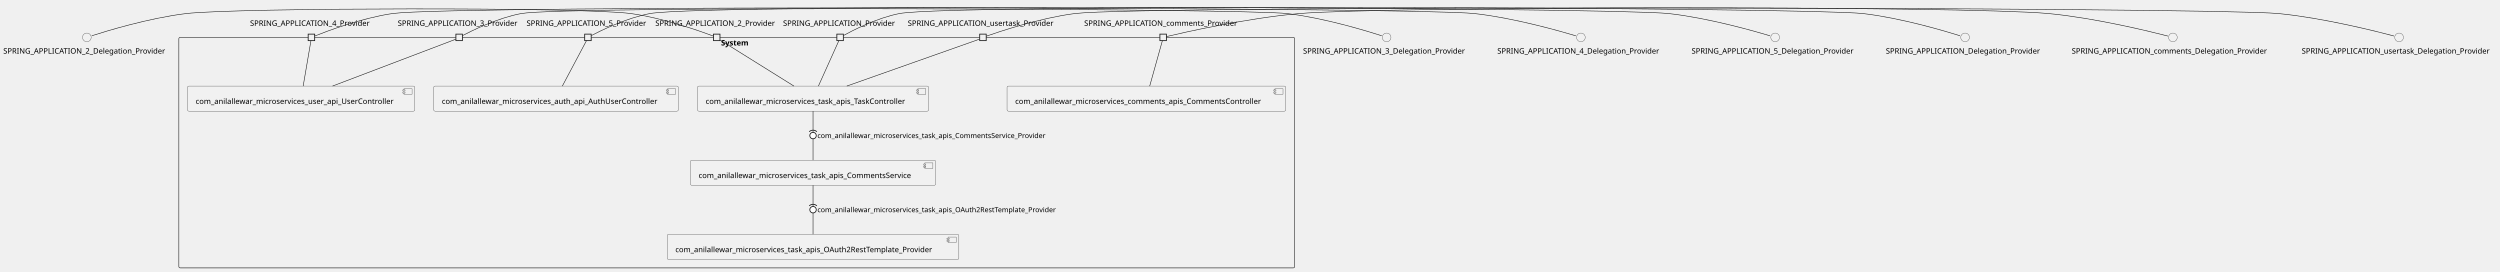
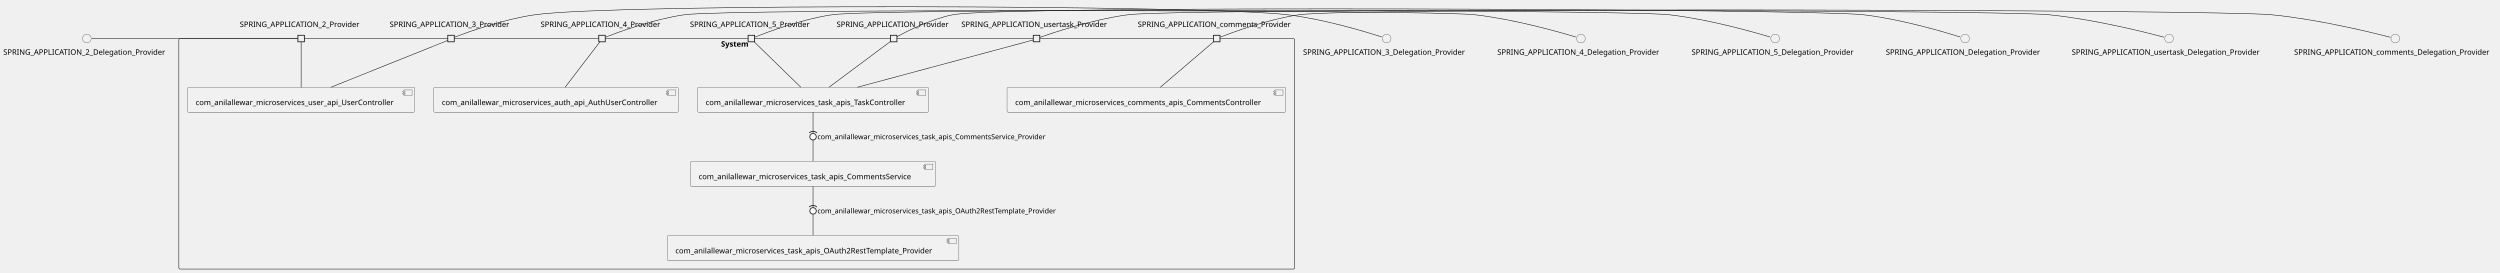
- <svg xmlns="http://www.w3.org/2000/svg" xmlns:xlink="http://www.w3.org/1999/xlink" contentStyleType="text/css" height="501px" preserveAspectRatio="none" style="width:4620px;height:501px;background:#FFFFFF;" version="1.1" viewBox="0 0 4620 501" width="4620px" zoomAndPan="magnify">
+ <svg xmlns="http://www.w3.org/2000/svg" xmlns:xlink="http://www.w3.org/1999/xlink" contentStyleType="text/css" height="503px" preserveAspectRatio="none" style="width:4620px;height:503px;background:#FFFFFF;" version="1.1" viewBox="0 0 4620 503" width="4620px" zoomAndPan="magnify">
  <defs />
  <g>
    <g id="cluster_System">
-       <rect fill="none" height="426" rx="2.5" ry="2.5" style="stroke:#181818;stroke-width:1.0;" width="2062" x="330.5" y="69.08" />
-       <text fill="#000000" font-family="sans-serif" font-size="14" font-weight="bold" lengthAdjust="spacing" textLength="58" x="1332.5" y="84.075">System</text>
+       <rect fill="none" height="426" rx="2.5" ry="2.5" style="stroke:#181818;stroke-width:1.0;" width="2062" x="330.5" y="71.23" />
+       <text fill="#000000" font-family="sans-serif" font-size="14" font-weight="bold" lengthAdjust="spacing" textLength="58" x="1332.5" y="86.225">System</text>
    </g>
    <g id="elem_com_anilallewar_microservices_auth_api_AuthUserController">
-       <a href="anilallewar-microservices-basics-spring-boot.repository#_-8WXOonTEe-u_odSW4TETg" target="_top" title="anilallewar-microservices-basics-spring-boot.repository#_-8WXOonTEe-u_odSW4TETg" xlink:actuate="onRequest" xlink:href="anilallewar-microservices-basics-spring-boot.repository#_-8WXOonTEe-u_odSW4TETg" xlink:show="new" xlink:title="anilallewar-microservices-basics-spring-boot.repository#_-8WXOonTEe-u_odSW4TETg" xlink:type="simple">
-         <rect fill="#F1F1F1" height="46.297" rx="2.5" ry="2.5" style="stroke:#181818;stroke-width:0.5;" width="452" x="801.5" y="159.08" />
-         <rect fill="#F1F1F1" height="10" style="stroke:#181818;stroke-width:0.5;" width="15" x="1233.5" y="164.08" />
-         <rect fill="#F1F1F1" height="2" style="stroke:#181818;stroke-width:0.5;" width="4" x="1231.5" y="166.08" />
-         <rect fill="#F1F1F1" height="2" style="stroke:#181818;stroke-width:0.5;" width="4" x="1231.5" y="170.08" />
-         <text fill="#000000" font-family="sans-serif" font-size="14" lengthAdjust="spacing" textLength="412" x="816.5" y="192.075">com_anilallewar_microservices_auth_api_AuthUserController</text>
+       <a href="anilallewar-microservices-basics-spring-boot.repository#_F_B9eIqdEe-13vyIxekJ4Q" target="_top" title="anilallewar-microservices-basics-spring-boot.repository#_F_B9eIqdEe-13vyIxekJ4Q" xlink:actuate="onRequest" xlink:href="anilallewar-microservices-basics-spring-boot.repository#_F_B9eIqdEe-13vyIxekJ4Q" xlink:show="new" xlink:title="anilallewar-microservices-basics-spring-boot.repository#_F_B9eIqdEe-13vyIxekJ4Q" xlink:type="simple">
+         <rect fill="#F1F1F1" height="46.297" rx="2.5" ry="2.5" style="stroke:#181818;stroke-width:0.5;" width="452" x="801.5" y="161.23" />
+         <rect fill="#F1F1F1" height="10" style="stroke:#181818;stroke-width:0.5;" width="15" x="1233.5" y="166.23" />
+         <rect fill="#F1F1F1" height="2" style="stroke:#181818;stroke-width:0.5;" width="4" x="1231.5" y="168.23" />
+         <rect fill="#F1F1F1" height="2" style="stroke:#181818;stroke-width:0.5;" width="4" x="1231.5" y="172.23" />
+         <text fill="#000000" font-family="sans-serif" font-size="14" lengthAdjust="spacing" textLength="412" x="816.5" y="194.225">com_anilallewar_microservices_auth_api_AuthUserController</text>
      </a>
    </g>
    <g id="elem_com_anilallewar_microservices_comments_apis_CommentsController">
-       <a href="anilallewar-microservices-basics-spring-boot.repository#_-8WXOonTEe-u_odSW4TETg" target="_top" title="anilallewar-microservices-basics-spring-boot.repository#_-8WXOonTEe-u_odSW4TETg" xlink:actuate="onRequest" xlink:href="anilallewar-microservices-basics-spring-boot.repository#_-8WXOonTEe-u_odSW4TETg" xlink:show="new" xlink:title="anilallewar-microservices-basics-spring-boot.repository#_-8WXOonTEe-u_odSW4TETg" xlink:type="simple">
-         <rect fill="#F1F1F1" height="46.297" rx="2.5" ry="2.5" style="stroke:#181818;stroke-width:0.5;" width="515" x="1861" y="159.08" />
-         <rect fill="#F1F1F1" height="10" style="stroke:#181818;stroke-width:0.5;" width="15" x="2356" y="164.08" />
-         <rect fill="#F1F1F1" height="2" style="stroke:#181818;stroke-width:0.5;" width="4" x="2354" y="166.08" />
-         <rect fill="#F1F1F1" height="2" style="stroke:#181818;stroke-width:0.5;" width="4" x="2354" y="170.08" />
-         <text fill="#000000" font-family="sans-serif" font-size="14" lengthAdjust="spacing" textLength="475" x="1876" y="192.075">com_anilallewar_microservices_comments_apis_CommentsController</text>
+       <a href="anilallewar-microservices-basics-spring-boot.repository#_F_B9eIqdEe-13vyIxekJ4Q" target="_top" title="anilallewar-microservices-basics-spring-boot.repository#_F_B9eIqdEe-13vyIxekJ4Q" xlink:actuate="onRequest" xlink:href="anilallewar-microservices-basics-spring-boot.repository#_F_B9eIqdEe-13vyIxekJ4Q" xlink:show="new" xlink:title="anilallewar-microservices-basics-spring-boot.repository#_F_B9eIqdEe-13vyIxekJ4Q" xlink:type="simple">
+         <rect fill="#F1F1F1" height="46.297" rx="2.5" ry="2.5" style="stroke:#181818;stroke-width:0.5;" width="515" x="1861" y="161.23" />
+         <rect fill="#F1F1F1" height="10" style="stroke:#181818;stroke-width:0.5;" width="15" x="2356" y="166.23" />
+         <rect fill="#F1F1F1" height="2" style="stroke:#181818;stroke-width:0.5;" width="4" x="2354" y="168.23" />
+         <rect fill="#F1F1F1" height="2" style="stroke:#181818;stroke-width:0.5;" width="4" x="2354" y="172.23" />
+         <text fill="#000000" font-family="sans-serif" font-size="14" lengthAdjust="spacing" textLength="475" x="1876" y="194.225">com_anilallewar_microservices_comments_apis_CommentsController</text>
      </a>
    </g>
    <g id="elem_com_anilallewar_microservices_task_apis_CommentsService">
-       <a href="anilallewar-microservices-basics-spring-boot.repository#_-8WXOonTEe-u_odSW4TETg" target="_top" title="anilallewar-microservices-basics-spring-boot.repository#_-8WXOonTEe-u_odSW4TETg" xlink:actuate="onRequest" xlink:href="anilallewar-microservices-basics-spring-boot.repository#_-8WXOonTEe-u_odSW4TETg" xlink:show="new" xlink:title="anilallewar-microservices-basics-spring-boot.repository#_-8WXOonTEe-u_odSW4TETg" xlink:type="simple">
-         <rect fill="#F1F1F1" height="46.297" rx="2.5" ry="2.5" style="stroke:#181818;stroke-width:0.5;" width="453" x="1276" y="296.08" />
-         <rect fill="#F1F1F1" height="10" style="stroke:#181818;stroke-width:0.5;" width="15" x="1709" y="301.08" />
-         <rect fill="#F1F1F1" height="2" style="stroke:#181818;stroke-width:0.5;" width="4" x="1707" y="303.08" />
-         <rect fill="#F1F1F1" height="2" style="stroke:#181818;stroke-width:0.5;" width="4" x="1707" y="307.08" />
-         <text fill="#000000" font-family="sans-serif" font-size="14" lengthAdjust="spacing" textLength="413" x="1291" y="329.075">com_anilallewar_microservices_task_apis_CommentsService</text>
+       <a href="anilallewar-microservices-basics-spring-boot.repository#_F_B9eIqdEe-13vyIxekJ4Q" target="_top" title="anilallewar-microservices-basics-spring-boot.repository#_F_B9eIqdEe-13vyIxekJ4Q" xlink:actuate="onRequest" xlink:href="anilallewar-microservices-basics-spring-boot.repository#_F_B9eIqdEe-13vyIxekJ4Q" xlink:show="new" xlink:title="anilallewar-microservices-basics-spring-boot.repository#_F_B9eIqdEe-13vyIxekJ4Q" xlink:type="simple">
+         <rect fill="#F1F1F1" height="46.297" rx="2.5" ry="2.5" style="stroke:#181818;stroke-width:0.5;" width="453" x="1276" y="298.23" />
+         <rect fill="#F1F1F1" height="10" style="stroke:#181818;stroke-width:0.5;" width="15" x="1709" y="303.23" />
+         <rect fill="#F1F1F1" height="2" style="stroke:#181818;stroke-width:0.5;" width="4" x="1707" y="305.23" />
+         <rect fill="#F1F1F1" height="2" style="stroke:#181818;stroke-width:0.5;" width="4" x="1707" y="309.23" />
+         <text fill="#000000" font-family="sans-serif" font-size="14" lengthAdjust="spacing" textLength="413" x="1291" y="331.225">com_anilallewar_microservices_task_apis_CommentsService</text>
      </a>
    </g>
    <g id="elem_com_anilallewar_microservices_task_apis_OAuth2RestTemplate_Provider">
-       <a href="anilallewar-microservices-basics-spring-boot.repository#_-8WXOonTEe-u_odSW4TETg" target="_top" title="anilallewar-microservices-basics-spring-boot.repository#_-8WXOonTEe-u_odSW4TETg" xlink:actuate="onRequest" xlink:href="anilallewar-microservices-basics-spring-boot.repository#_-8WXOonTEe-u_odSW4TETg" xlink:show="new" xlink:title="anilallewar-microservices-basics-spring-boot.repository#_-8WXOonTEe-u_odSW4TETg" xlink:type="simple">
-         <rect fill="#F1F1F1" height="46.297" rx="2.5" ry="2.5" style="stroke:#181818;stroke-width:0.5;" width="539" x="1233" y="433.08" />
-         <rect fill="#F1F1F1" height="10" style="stroke:#181818;stroke-width:0.5;" width="15" x="1752" y="438.08" />
-         <rect fill="#F1F1F1" height="2" style="stroke:#181818;stroke-width:0.5;" width="4" x="1750" y="440.08" />
-         <rect fill="#F1F1F1" height="2" style="stroke:#181818;stroke-width:0.5;" width="4" x="1750" y="444.08" />
-         <text fill="#000000" font-family="sans-serif" font-size="14" lengthAdjust="spacing" textLength="499" x="1248" y="466.075">com_anilallewar_microservices_task_apis_OAuth2RestTemplate_Provider</text>
+       <a href="anilallewar-microservices-basics-spring-boot.repository#_F_B9eIqdEe-13vyIxekJ4Q" target="_top" title="anilallewar-microservices-basics-spring-boot.repository#_F_B9eIqdEe-13vyIxekJ4Q" xlink:actuate="onRequest" xlink:href="anilallewar-microservices-basics-spring-boot.repository#_F_B9eIqdEe-13vyIxekJ4Q" xlink:show="new" xlink:title="anilallewar-microservices-basics-spring-boot.repository#_F_B9eIqdEe-13vyIxekJ4Q" xlink:type="simple">
+         <rect fill="#F1F1F1" height="46.297" rx="2.5" ry="2.5" style="stroke:#181818;stroke-width:0.5;" width="539" x="1233" y="435.23" />
+         <rect fill="#F1F1F1" height="10" style="stroke:#181818;stroke-width:0.5;" width="15" x="1752" y="440.23" />
+         <rect fill="#F1F1F1" height="2" style="stroke:#181818;stroke-width:0.5;" width="4" x="1750" y="442.23" />
+         <rect fill="#F1F1F1" height="2" style="stroke:#181818;stroke-width:0.5;" width="4" x="1750" y="446.23" />
+         <text fill="#000000" font-family="sans-serif" font-size="14" lengthAdjust="spacing" textLength="499" x="1248" y="468.225">com_anilallewar_microservices_task_apis_OAuth2RestTemplate_Provider</text>
      </a>
    </g>
    <g id="elem_com_anilallewar_microservices_task_apis_TaskController">
-       <a href="anilallewar-microservices-basics-spring-boot.repository#_-8WXOonTEe-u_odSW4TETg" target="_top" title="anilallewar-microservices-basics-spring-boot.repository#_-8WXOonTEe-u_odSW4TETg" xlink:actuate="onRequest" xlink:href="anilallewar-microservices-basics-spring-boot.repository#_-8WXOonTEe-u_odSW4TETg" xlink:show="new" xlink:title="anilallewar-microservices-basics-spring-boot.repository#_-8WXOonTEe-u_odSW4TETg" xlink:type="simple">
-         <rect fill="#F1F1F1" height="46.297" rx="2.5" ry="2.5" style="stroke:#181818;stroke-width:0.5;" width="427" x="1289" y="159.08" />
-         <rect fill="#F1F1F1" height="10" style="stroke:#181818;stroke-width:0.5;" width="15" x="1696" y="164.08" />
-         <rect fill="#F1F1F1" height="2" style="stroke:#181818;stroke-width:0.5;" width="4" x="1694" y="166.08" />
-         <rect fill="#F1F1F1" height="2" style="stroke:#181818;stroke-width:0.5;" width="4" x="1694" y="170.08" />
-         <text fill="#000000" font-family="sans-serif" font-size="14" lengthAdjust="spacing" textLength="387" x="1304" y="192.075">com_anilallewar_microservices_task_apis_TaskController</text>
+       <a href="anilallewar-microservices-basics-spring-boot.repository#_F_B9eIqdEe-13vyIxekJ4Q" target="_top" title="anilallewar-microservices-basics-spring-boot.repository#_F_B9eIqdEe-13vyIxekJ4Q" xlink:actuate="onRequest" xlink:href="anilallewar-microservices-basics-spring-boot.repository#_F_B9eIqdEe-13vyIxekJ4Q" xlink:show="new" xlink:title="anilallewar-microservices-basics-spring-boot.repository#_F_B9eIqdEe-13vyIxekJ4Q" xlink:type="simple">
+         <rect fill="#F1F1F1" height="46.297" rx="2.5" ry="2.5" style="stroke:#181818;stroke-width:0.5;" width="427" x="1289" y="161.23" />
+         <rect fill="#F1F1F1" height="10" style="stroke:#181818;stroke-width:0.5;" width="15" x="1696" y="166.23" />
+         <rect fill="#F1F1F1" height="2" style="stroke:#181818;stroke-width:0.5;" width="4" x="1694" y="168.23" />
+         <rect fill="#F1F1F1" height="2" style="stroke:#181818;stroke-width:0.5;" width="4" x="1694" y="172.23" />
+         <text fill="#000000" font-family="sans-serif" font-size="14" lengthAdjust="spacing" textLength="387" x="1304" y="194.225">com_anilallewar_microservices_task_apis_TaskController</text>
      </a>
    </g>
    <g id="elem_com_anilallewar_microservices_user_api_UserController">
-       <a href="anilallewar-microservices-basics-spring-boot.repository#_-8WXOonTEe-u_odSW4TETg" target="_top" title="anilallewar-microservices-basics-spring-boot.repository#_-8WXOonTEe-u_odSW4TETg" xlink:actuate="onRequest" xlink:href="anilallewar-microservices-basics-spring-boot.repository#_-8WXOonTEe-u_odSW4TETg" xlink:show="new" xlink:title="anilallewar-microservices-basics-spring-boot.repository#_-8WXOonTEe-u_odSW4TETg" xlink:type="simple">
-         <rect fill="#F1F1F1" height="46.297" rx="2.5" ry="2.5" style="stroke:#181818;stroke-width:0.5;" width="420" x="346.5" y="159.08" />
-         <rect fill="#F1F1F1" height="10" style="stroke:#181818;stroke-width:0.5;" width="15" x="746.5" y="164.08" />
-         <rect fill="#F1F1F1" height="2" style="stroke:#181818;stroke-width:0.5;" width="4" x="744.5" y="166.08" />
-         <rect fill="#F1F1F1" height="2" style="stroke:#181818;stroke-width:0.5;" width="4" x="744.5" y="170.08" />
-         <text fill="#000000" font-family="sans-serif" font-size="14" lengthAdjust="spacing" textLength="380" x="361.5" y="192.075">com_anilallewar_microservices_user_api_UserController</text>
+       <a href="anilallewar-microservices-basics-spring-boot.repository#_F_B9eIqdEe-13vyIxekJ4Q" target="_top" title="anilallewar-microservices-basics-spring-boot.repository#_F_B9eIqdEe-13vyIxekJ4Q" xlink:actuate="onRequest" xlink:href="anilallewar-microservices-basics-spring-boot.repository#_F_B9eIqdEe-13vyIxekJ4Q" xlink:show="new" xlink:title="anilallewar-microservices-basics-spring-boot.repository#_F_B9eIqdEe-13vyIxekJ4Q" xlink:type="simple">
+         <rect fill="#F1F1F1" height="46.297" rx="2.5" ry="2.5" style="stroke:#181818;stroke-width:0.5;" width="420" x="346.5" y="161.23" />
+         <rect fill="#F1F1F1" height="10" style="stroke:#181818;stroke-width:0.5;" width="15" x="746.5" y="166.23" />
+         <rect fill="#F1F1F1" height="2" style="stroke:#181818;stroke-width:0.5;" width="4" x="744.5" y="168.23" />
+         <rect fill="#F1F1F1" height="2" style="stroke:#181818;stroke-width:0.5;" width="4" x="744.5" y="172.23" />
+         <text fill="#000000" font-family="sans-serif" font-size="14" lengthAdjust="spacing" textLength="380" x="361.5" y="194.225">com_anilallewar_microservices_user_api_UserController</text>
      </a>
    </g>
-     <text fill="#000000" font-family="sans-serif" font-size="14" lengthAdjust="spacing" textLength="227" x="1211" y="47.778">SPRING_APPLICATION_2_Provider</text>
-     <rect fill="#F1F1F1" height="12" style="stroke:#181818;stroke-width:1.5;" width="12" x="1318.5" y="63.08" />
-     <text fill="#000000" font-family="sans-serif" font-size="14" lengthAdjust="spacing" textLength="227" x="735" y="47.778">SPRING_APPLICATION_3_Provider</text>
-     <rect fill="#F1F1F1" height="12" style="stroke:#181818;stroke-width:1.5;" width="12" x="842.5" y="63.08" />
-     <text fill="#000000" font-family="sans-serif" font-size="14" lengthAdjust="spacing" textLength="227" x="462" y="47.778">SPRING_APPLICATION_4_Provider</text>
-     <rect fill="#F1F1F1" height="12" style="stroke:#181818;stroke-width:1.5;" width="12" x="569.5" y="63.08" />
-     <text fill="#000000" font-family="sans-serif" font-size="14" lengthAdjust="spacing" textLength="227" x="973" y="47.778">SPRING_APPLICATION_5_Provider</text>
-     <rect fill="#F1F1F1" height="12" style="stroke:#181818;stroke-width:1.5;" width="12" x="1080.5" y="63.08" />
-     <text fill="#000000" font-family="sans-serif" font-size="14" lengthAdjust="spacing" textLength="211" x="1447" y="47.778">SPRING_APPLICATION_Provider</text>
-     <rect fill="#F1F1F1" height="12" style="stroke:#181818;stroke-width:1.5;" width="12" x="1546.5" y="63.08" />
-     <text fill="#000000" font-family="sans-serif" font-size="14" lengthAdjust="spacing" textLength="292" x="2003.5" y="47.778">SPRING_APPLICATION_comments_Provider</text>
-     <rect fill="#F1F1F1" height="12" style="stroke:#181818;stroke-width:1.5;" width="12" x="2143.5" y="63.08" />
-     <text fill="#000000" font-family="sans-serif" font-size="14" lengthAdjust="spacing" textLength="278" x="1677.5" y="47.778">SPRING_APPLICATION_usertask_Provider</text>
-     <rect fill="#F1F1F1" height="12" style="stroke:#181818;stroke-width:1.5;" width="12" x="1810.5" y="63.08" />
+     <text fill="#000000" font-family="sans-serif" font-size="14" lengthAdjust="spacing" textLength="227" x="443" y="49.928">SPRING_APPLICATION_2_Provider</text>
+     <rect fill="#F1F1F1" height="12" style="stroke:#181818;stroke-width:1.5;" width="12" x="550.5" y="65.23" />
+     <text fill="#000000" font-family="sans-serif" font-size="14" lengthAdjust="spacing" textLength="227" x="720" y="49.928">SPRING_APPLICATION_3_Provider</text>
+     <rect fill="#F1F1F1" height="12" style="stroke:#181818;stroke-width:1.5;" width="12" x="827.5" y="65.23" />
+     <text fill="#000000" font-family="sans-serif" font-size="14" lengthAdjust="spacing" textLength="227" x="999" y="49.928">SPRING_APPLICATION_4_Provider</text>
+     <rect fill="#F1F1F1" height="12" style="stroke:#181818;stroke-width:1.5;" width="12" x="1106.5" y="65.23" />
+     <text fill="#000000" font-family="sans-serif" font-size="14" lengthAdjust="spacing" textLength="227" x="1275" y="49.928">SPRING_APPLICATION_5_Provider</text>
+     <rect fill="#F1F1F1" height="12" style="stroke:#181818;stroke-width:1.5;" width="12" x="1382.5" y="65.23" />
+     <text fill="#000000" font-family="sans-serif" font-size="14" lengthAdjust="spacing" textLength="211" x="1546" y="49.928">SPRING_APPLICATION_Provider</text>
+     <rect fill="#F1F1F1" height="12" style="stroke:#181818;stroke-width:1.5;" width="12" x="1645.5" y="65.23" />
+     <text fill="#000000" font-family="sans-serif" font-size="14" lengthAdjust="spacing" textLength="292" x="2102.5" y="49.928">SPRING_APPLICATION_comments_Provider</text>
+     <rect fill="#F1F1F1" height="12" style="stroke:#181818;stroke-width:1.5;" width="12" x="2242.5" y="65.23" />
+     <text fill="#000000" font-family="sans-serif" font-size="14" lengthAdjust="spacing" textLength="278" x="1776.5" y="49.928">SPRING_APPLICATION_usertask_Provider</text>
+     <rect fill="#F1F1F1" height="12" style="stroke:#181818;stroke-width:1.5;" width="12" x="1909.5" y="65.23" />
    <g id="elem_SPRING_APPLICATION_2_Delegation_Provider">
-       <ellipse cx="160.5" cy="69.08" fill="#F1F1F1" rx="8" ry="8" style="stroke:#181818;stroke-width:0.5;" />
-       <text fill="#000000" font-family="sans-serif" font-size="14" lengthAdjust="spacing" textLength="309" x="6" y="99.075">SPRING_APPLICATION_2_Delegation_Provider</text>
+       <ellipse cx="160.5" cy="71.23" fill="#F1F1F1" rx="8" ry="8" style="stroke:#181818;stroke-width:0.5;" />
+       <text fill="#000000" font-family="sans-serif" font-size="14" lengthAdjust="spacing" textLength="309" x="6" y="101.225">SPRING_APPLICATION_2_Delegation_Provider</text>
    </g>
    <g id="elem_SPRING_APPLICATION_3_Delegation_Provider">
-       <ellipse cx="2562.5" cy="69.08" fill="#F1F1F1" rx="8" ry="8" style="stroke:#181818;stroke-width:0.5;" />
-       <text fill="#000000" font-family="sans-serif" font-size="14" lengthAdjust="spacing" textLength="309" x="2408" y="99.075">SPRING_APPLICATION_3_Delegation_Provider</text>
+       <ellipse cx="2562.5" cy="71.23" fill="#F1F1F1" rx="8" ry="8" style="stroke:#181818;stroke-width:0.5;" />
+       <text fill="#000000" font-family="sans-serif" font-size="14" lengthAdjust="spacing" textLength="309" x="2408" y="101.225">SPRING_APPLICATION_3_Delegation_Provider</text>
    </g>
    <g id="elem_SPRING_APPLICATION_4_Delegation_Provider">
-       <ellipse cx="2921.5" cy="69.08" fill="#F1F1F1" rx="8" ry="8" style="stroke:#181818;stroke-width:0.5;" />
-       <text fill="#000000" font-family="sans-serif" font-size="14" lengthAdjust="spacing" textLength="309" x="2767" y="99.075">SPRING_APPLICATION_4_Delegation_Provider</text>
+       <ellipse cx="2921.5" cy="71.23" fill="#F1F1F1" rx="8" ry="8" style="stroke:#181818;stroke-width:0.5;" />
+       <text fill="#000000" font-family="sans-serif" font-size="14" lengthAdjust="spacing" textLength="309" x="2767" y="101.225">SPRING_APPLICATION_4_Delegation_Provider</text>
    </g>
    <g id="elem_SPRING_APPLICATION_5_Delegation_Provider">
-       <ellipse cx="3280.5" cy="69.08" fill="#F1F1F1" rx="8" ry="8" style="stroke:#181818;stroke-width:0.5;" />
-       <text fill="#000000" font-family="sans-serif" font-size="14" lengthAdjust="spacing" textLength="309" x="3126" y="99.075">SPRING_APPLICATION_5_Delegation_Provider</text>
+       <ellipse cx="3280.5" cy="71.23" fill="#F1F1F1" rx="8" ry="8" style="stroke:#181818;stroke-width:0.5;" />
+       <text fill="#000000" font-family="sans-serif" font-size="14" lengthAdjust="spacing" textLength="309" x="3126" y="101.225">SPRING_APPLICATION_5_Delegation_Provider</text>
    </g>
    <g id="elem_SPRING_APPLICATION_Delegation_Provider">
-       <ellipse cx="3631.5" cy="69.08" fill="#F1F1F1" rx="8" ry="8" style="stroke:#181818;stroke-width:0.5;" />
-       <text fill="#000000" font-family="sans-serif" font-size="14" lengthAdjust="spacing" textLength="293" x="3485" y="99.075">SPRING_APPLICATION_Delegation_Provider</text>
+       <ellipse cx="3631.5" cy="71.23" fill="#F1F1F1" rx="8" ry="8" style="stroke:#181818;stroke-width:0.5;" />
+       <text fill="#000000" font-family="sans-serif" font-size="14" lengthAdjust="spacing" textLength="293" x="3485" y="101.225">SPRING_APPLICATION_Delegation_Provider</text>
    </g>
    <g id="elem_SPRING_APPLICATION_comments_Delegation_Provider">
-       <ellipse cx="4015.5" cy="69.08" fill="#F1F1F1" rx="8" ry="8" style="stroke:#181818;stroke-width:0.5;" />
-       <text fill="#000000" font-family="sans-serif" font-size="14" lengthAdjust="spacing" textLength="374" x="3828.5" y="99.075">SPRING_APPLICATION_comments_Delegation_Provider</text>
+       <ellipse cx="4426.5" cy="71.23" fill="#F1F1F1" rx="8" ry="8" style="stroke:#181818;stroke-width:0.5;" />
+       <text fill="#000000" font-family="sans-serif" font-size="14" lengthAdjust="spacing" textLength="374" x="4239.5" y="101.225">SPRING_APPLICATION_comments_Delegation_Provider</text>
    </g>
    <g id="elem_SPRING_APPLICATION_usertask_Delegation_Provider">
-       <ellipse cx="4433.5" cy="69.08" fill="#F1F1F1" rx="8" ry="8" style="stroke:#181818;stroke-width:0.5;" />
-       <text fill="#000000" font-family="sans-serif" font-size="14" lengthAdjust="spacing" textLength="360" x="4253.5" y="99.075">SPRING_APPLICATION_usertask_Delegation_Provider</text>
+       <ellipse cx="4008.5" cy="71.23" fill="#F1F1F1" rx="8" ry="8" style="stroke:#181818;stroke-width:0.5;" />
+       <text fill="#000000" font-family="sans-serif" font-size="14" lengthAdjust="spacing" textLength="360" x="3828.5" y="101.225">SPRING_APPLICATION_usertask_Delegation_Provider</text>
    </g>
    <g id="link_SPRING_APPLICATION_2_Delegation_Provider_SPRING_APPLICATION_2_Provider">
-       <path d="M169.53,66.11 C195.97,57.59 275.68,33.16 344,25.08 C434.7,14.36 1075.5,12.75 1166,25.08 C1226.84,33.37 1297.28,58.77 1318.29,66.69 " fill="none" id="SPRING_APPLICATION_2_Delegation_Provider-SPRING_APPLICATION_2_Provider" style="stroke:#181818;stroke-width:1.0;" />
+       <path d="M169.73,71.23 C222.11,71.23 508.14,71.23 550.31,71.23 " fill="none" id="SPRING_APPLICATION_2_Delegation_Provider-SPRING_APPLICATION_2_Provider" style="stroke:#181818;stroke-width:1.0;" />
    </g>
-     <g id="link_SPRING_APPLICATION_2_Provider_com_anilallewar_microservices_task_apis_TaskController">
-       <path d="M1330.84,74.03 C1352.33,87.43 1423.54,131.84 1467.2,159.07 " fill="none" id="SPRING_APPLICATION_2_Provider-com_anilallewar_microservices_task_apis_TaskController" style="stroke:#181818;stroke-width:1.0;" />
+     <g id="link_SPRING_APPLICATION_2_Provider_com_anilallewar_microservices_user_api_UserController">
+       <path d="M556.5,77.29 C556.5,91.88 556.5,134.69 556.5,161.21 " fill="none" id="SPRING_APPLICATION_2_Provider-com_anilallewar_microservices_user_api_UserController" style="stroke:#181818;stroke-width:1.0;" />
    </g>
    <g id="link_SPRING_APPLICATION_3_Delegation_Provider_SPRING_APPLICATION_3_Provider">
-       <path d="M2553.47,66.11 C2527.03,57.59 2447.32,33.16 2379,25.08 C2300.88,15.84 1040.35,10.73 963,25.08 C919.66,33.12 871.55,56.93 854.72,65.74 " fill="none" id="SPRING_APPLICATION_3_Delegation_Provider-SPRING_APPLICATION_3_Provider" style="stroke:#181818;stroke-width:1.0;" />
+       <path d="M2553.47,68.26 C2527.03,59.74 2447.32,35.31 2379,27.23 C2225.62,9.1 1141.98,6 989,27.23 C929.25,35.52 860.18,60.92 839.59,68.84 " fill="none" id="SPRING_APPLICATION_3_Delegation_Provider-SPRING_APPLICATION_3_Provider" style="stroke:#181818;stroke-width:1.0;" />
    </g>
    <g id="link_SPRING_APPLICATION_3_Provider_com_anilallewar_microservices_user_api_UserController">
-       <path d="M842.4,72.4 C813.61,83.34 689.6,130.48 614.68,158.96 " fill="none" id="SPRING_APPLICATION_3_Provider-com_anilallewar_microservices_user_api_UserController" style="stroke:#181818;stroke-width:1.0;" />
+       <path d="M827.46,74.65 C799.65,85.8 682.32,132.81 611.49,161.2 " fill="none" id="SPRING_APPLICATION_3_Provider-com_anilallewar_microservices_user_api_UserController" style="stroke:#181818;stroke-width:1.0;" />
    </g>
    <g id="link_SPRING_APPLICATION_4_Delegation_Provider_SPRING_APPLICATION_4_Provider">
-       <path d="M2912.22,66.23 C2884.27,57.82 2798.32,33.19 2725,25.08 C2614.56,12.87 834.98,9.23 725,25.08 C667.69,33.34 601.73,58.54 581.62,66.58 " fill="none" id="SPRING_APPLICATION_4_Delegation_Provider-SPRING_APPLICATION_4_Provider" style="stroke:#181818;stroke-width:1.0;" />
+       <path d="M2912.22,68.38 C2884.27,59.97 2798.32,35.34 2725,27.23 C2644.38,18.31 1345.31,15.88 1265,27.23 C1206.61,35.48 1139.28,60.69 1118.75,68.73 " fill="none" id="SPRING_APPLICATION_4_Delegation_Provider-SPRING_APPLICATION_4_Provider" style="stroke:#181818;stroke-width:1.0;" />
    </g>
-     <g id="link_SPRING_APPLICATION_4_Provider_com_anilallewar_microservices_user_api_UserController">
-       <path d="M574.63,75.14 C572.14,89.73 564.81,132.54 560.27,159.06 " fill="none" id="SPRING_APPLICATION_4_Provider-com_anilallewar_microservices_user_api_UserController" style="stroke:#181818;stroke-width:1.0;" />
+     <g id="link_SPRING_APPLICATION_4_Provider_com_anilallewar_microservices_auth_api_AuthUserController">
+       <path d="M1108.63,77.29 C1097.45,91.88 1064.67,134.69 1044.36,161.21 " fill="none" id="SPRING_APPLICATION_4_Provider-com_anilallewar_microservices_auth_api_AuthUserController" style="stroke:#181818;stroke-width:1.0;" />
    </g>
    <g id="link_SPRING_APPLICATION_5_Delegation_Provider_SPRING_APPLICATION_5_Provider">
-       <path d="M3271.22,66.23 C3243.27,57.82 3157.32,33.19 3084,25.08 C2980.02,13.58 1303.86,6 1201,25.08 C1157.66,33.12 1109.55,56.93 1092.72,65.74 " fill="none" id="SPRING_APPLICATION_5_Delegation_Provider-SPRING_APPLICATION_5_Provider" style="stroke:#181818;stroke-width:1.0;" />
+       <path d="M3271.22,68.38 C3243.27,59.97 3157.32,35.34 3084,27.23 C2998.63,17.79 1623.01,14.98 1538,27.23 C1480.69,35.49 1414.73,60.69 1394.62,68.73 " fill="none" id="SPRING_APPLICATION_5_Delegation_Provider-SPRING_APPLICATION_5_Provider" style="stroke:#181818;stroke-width:1.0;" />
    </g>
-     <g id="link_SPRING_APPLICATION_5_Provider_com_anilallewar_microservices_auth_api_AuthUserController">
-       <path d="M1083.81,75.14 C1076.06,89.73 1053.3,132.54 1039.2,159.06 " fill="none" id="SPRING_APPLICATION_5_Provider-com_anilallewar_microservices_auth_api_AuthUserController" style="stroke:#181818;stroke-width:1.0;" />
+     <g id="link_SPRING_APPLICATION_5_Provider_com_anilallewar_microservices_task_apis_TaskController">
+       <path d="M1393.69,77.29 C1408.68,91.88 1452.64,134.69 1479.88,161.21 " fill="none" id="SPRING_APPLICATION_5_Provider-com_anilallewar_microservices_task_apis_TaskController" style="stroke:#181818;stroke-width:1.0;" />
    </g>
    <g id="link_SPRING_APPLICATION_Delegation_Provider_SPRING_APPLICATION_Provider">
-       <path d="M3622.22,66.11 C3595.04,57.59 3513.11,33.15 3443,25.08 C3344.71,13.76 1759.14,6.29 1662,25.08 C1620.56,33.09 1574.91,56.7 1558.66,65.62 " fill="none" id="SPRING_APPLICATION_Delegation_Provider-SPRING_APPLICATION_Provider" style="stroke:#181818;stroke-width:1.0;" />
+       <path d="M3622.22,68.26 C3595.04,59.74 3513.11,35.3 3443,27.23 C3350.17,16.54 1852.74,9.49 1761,27.23 C1719.56,35.24 1673.91,58.85 1657.66,67.77 " fill="none" id="SPRING_APPLICATION_Delegation_Provider-SPRING_APPLICATION_Provider" style="stroke:#181818;stroke-width:1.0;" />
    </g>
    <g id="link_SPRING_APPLICATION_Provider_com_anilallewar_microservices_task_apis_TaskController">
-       <path d="M1550.22,75.14 C1543.65,89.73 1524.37,132.54 1512.42,159.06 " fill="none" id="SPRING_APPLICATION_Provider-com_anilallewar_microservices_task_apis_TaskController" style="stroke:#181818;stroke-width:1.0;" />
+       <path d="M1645.47,76.72 C1626.69,90.71 1568.3,134.21 1532.21,161.09 " fill="none" id="SPRING_APPLICATION_Provider-com_anilallewar_microservices_task_apis_TaskController" style="stroke:#181818;stroke-width:1.0;" />
    </g>
    <g id="link_SPRING_APPLICATION_comments_Delegation_Provider_SPRING_APPLICATION_comments_Provider">
-       <path d="M4006.41,66.69 C3975.69,58.76 3872.83,33.33 3786,25.08 C3632.8,10.53 2554.31,11.77 2401,25.08 C2302.08,33.67 2183.72,60.91 2155.67,67.59 " fill="none" id="SPRING_APPLICATION_comments_Delegation_Provider-SPRING_APPLICATION_comments_Provider" style="stroke:#181818;stroke-width:1.0;" />
+       <path d="M4417.41,68.84 C4386.69,60.91 4283.83,35.48 4197,27.23 C4097.67,17.79 2499.8,13.26 2401,27.23 C2342.61,35.48 2275.28,60.69 2254.75,68.73 " fill="none" id="SPRING_APPLICATION_comments_Delegation_Provider-SPRING_APPLICATION_comments_Provider" style="stroke:#181818;stroke-width:1.0;" />
    </g>
    <g id="link_SPRING_APPLICATION_comments_Provider_com_anilallewar_microservices_comments_apis_CommentsController">
-       <path d="M2148.09,75.14 C2144.01,89.73 2132.06,132.54 2124.65,159.06 " fill="none" id="SPRING_APPLICATION_comments_Provider-com_anilallewar_microservices_comments_apis_CommentsController" style="stroke:#181818;stroke-width:1.0;" />
+       <path d="M2242.58,77.29 C2225.49,91.88 2175.35,134.69 2144.29,161.21 " fill="none" id="SPRING_APPLICATION_comments_Provider-com_anilallewar_microservices_comments_apis_CommentsController" style="stroke:#181818;stroke-width:1.0;" />
    </g>
    <g id="link_SPRING_APPLICATION_usertask_Delegation_Provider_SPRING_APPLICATION_usertask_Provider">
-       <path d="M4424.27,66.58 C4394,58.52 4294.86,33.29 4211,25.08 C4087.98,13.03 2108.62,9.42 1986,25.08 C1920.56,33.44 1844.27,59.24 1822.55,66.91 " fill="none" id="SPRING_APPLICATION_usertask_Delegation_Provider-SPRING_APPLICATION_usertask_Provider" style="stroke:#181818;stroke-width:1.0;" />
+       <path d="M3999.27,68.73 C3969,60.67 3869.86,35.44 3786,27.23 C3691.95,18.02 2178.74,15.26 2085,27.23 C2019.56,35.59 1943.27,61.39 1921.55,69.06 " fill="none" id="SPRING_APPLICATION_usertask_Delegation_Provider-SPRING_APPLICATION_usertask_Provider" style="stroke:#181818;stroke-width:1.0;" />
    </g>
    <g id="link_SPRING_APPLICATION_usertask_Provider_com_anilallewar_microservices_task_apis_TaskController">
-       <path d="M1810.23,72.3 C1779.8,83.05 1645.76,130.44 1564.96,159 " fill="none" id="SPRING_APPLICATION_usertask_Provider-com_anilallewar_microservices_task_apis_TaskController" style="stroke:#181818;stroke-width:1.0;" />
+       <path d="M1909.34,73.89 C1873.82,83.43 1692.93,132.05 1584.67,161.15 " fill="none" id="SPRING_APPLICATION_usertask_Provider-com_anilallewar_microservices_task_apis_TaskController" style="stroke:#181818;stroke-width:1.0;" />
    </g>
    <g id="link_com_anilallewar_microservices_task_apis_TaskController_com_anilallewar_microservices_task_apis_CommentsService">
-       <path d="M1502.5,205.37 C1502.5,230.39 1502.5,270.73 1502.5,295.75 " fill="none" id="com_anilallewar_microservices_task_apis_TaskController-com_anilallewar_microservices_task_apis_CommentsService" style="stroke:#181818;stroke-width:1.0;" />
-       <text fill="#000000" font-family="sans-serif" font-size="13" lengthAdjust="spacing" textLength="447" x="1510.5" y="255.147">com_anilallewar_microservices_task_apis_CommentsService_Provider</text>
-       <path d="M1509.571,243.489 A10,10 0 0 0 1495.429 243.489" fill="none" style="stroke:#181818;stroke-width:1.5;" />
-       <ellipse cx="1502.5" cy="250.56" fill="#FFFFFF" rx="6" ry="6" style="stroke:#181818;stroke-width:1.5;" />
+       <path d="M1502.5,207.52 C1502.5,232.54 1502.5,272.88 1502.5,297.9 " fill="none" id="com_anilallewar_microservices_task_apis_TaskController-com_anilallewar_microservices_task_apis_CommentsService" style="stroke:#181818;stroke-width:1.0;" />
+       <text fill="#000000" font-family="sans-serif" font-size="13" lengthAdjust="spacing" textLength="447" x="1510.5" y="257.297">com_anilallewar_microservices_task_apis_CommentsService_Provider</text>
+       <path d="M1509.571,245.639 A10,10 0 0 0 1495.429 245.639" fill="none" style="stroke:#181818;stroke-width:1.5;" />
+       <ellipse cx="1502.5" cy="252.71" fill="#FFFFFF" rx="6" ry="6" style="stroke:#181818;stroke-width:1.5;" />
    </g>
    <g id="link_com_anilallewar_microservices_task_apis_CommentsService_com_anilallewar_microservices_task_apis_OAuth2RestTemplate_Provider">
-       <path d="M1502.5,342.37 C1502.5,367.39 1502.5,407.73 1502.5,432.75 " fill="none" id="com_anilallewar_microservices_task_apis_CommentsService-com_anilallewar_microservices_task_apis_OAuth2RestTemplate_Provider" style="stroke:#181818;stroke-width:1.0;" />
-       <text fill="#000000" font-family="sans-serif" font-size="13" lengthAdjust="spacing" textLength="465" x="1510.5" y="392.147">com_anilallewar_microservices_task_apis_OAuth2RestTemplate_Provider</text>
-       <path d="M1509.571,380.489 A10,10 0 0 0 1495.429 380.489" fill="none" style="stroke:#181818;stroke-width:1.5;" />
-       <ellipse cx="1502.5" cy="387.56" fill="#FFFFFF" rx="6" ry="6" style="stroke:#181818;stroke-width:1.5;" />
+       <path d="M1502.5,344.52 C1502.5,369.54 1502.5,409.88 1502.5,434.9 " fill="none" id="com_anilallewar_microservices_task_apis_CommentsService-com_anilallewar_microservices_task_apis_OAuth2RestTemplate_Provider" style="stroke:#181818;stroke-width:1.0;" />
+       <text fill="#000000" font-family="sans-serif" font-size="13" lengthAdjust="spacing" textLength="465" x="1510.5" y="394.297">com_anilallewar_microservices_task_apis_OAuth2RestTemplate_Provider</text>
+       <path d="M1509.571,382.639 A10,10 0 0 0 1495.429 382.639" fill="none" style="stroke:#181818;stroke-width:1.5;" />
+       <ellipse cx="1502.5" cy="389.71" fill="#FFFFFF" rx="6" ry="6" style="stroke:#181818;stroke-width:1.5;" />
    </g>
  </g>
</svg>
